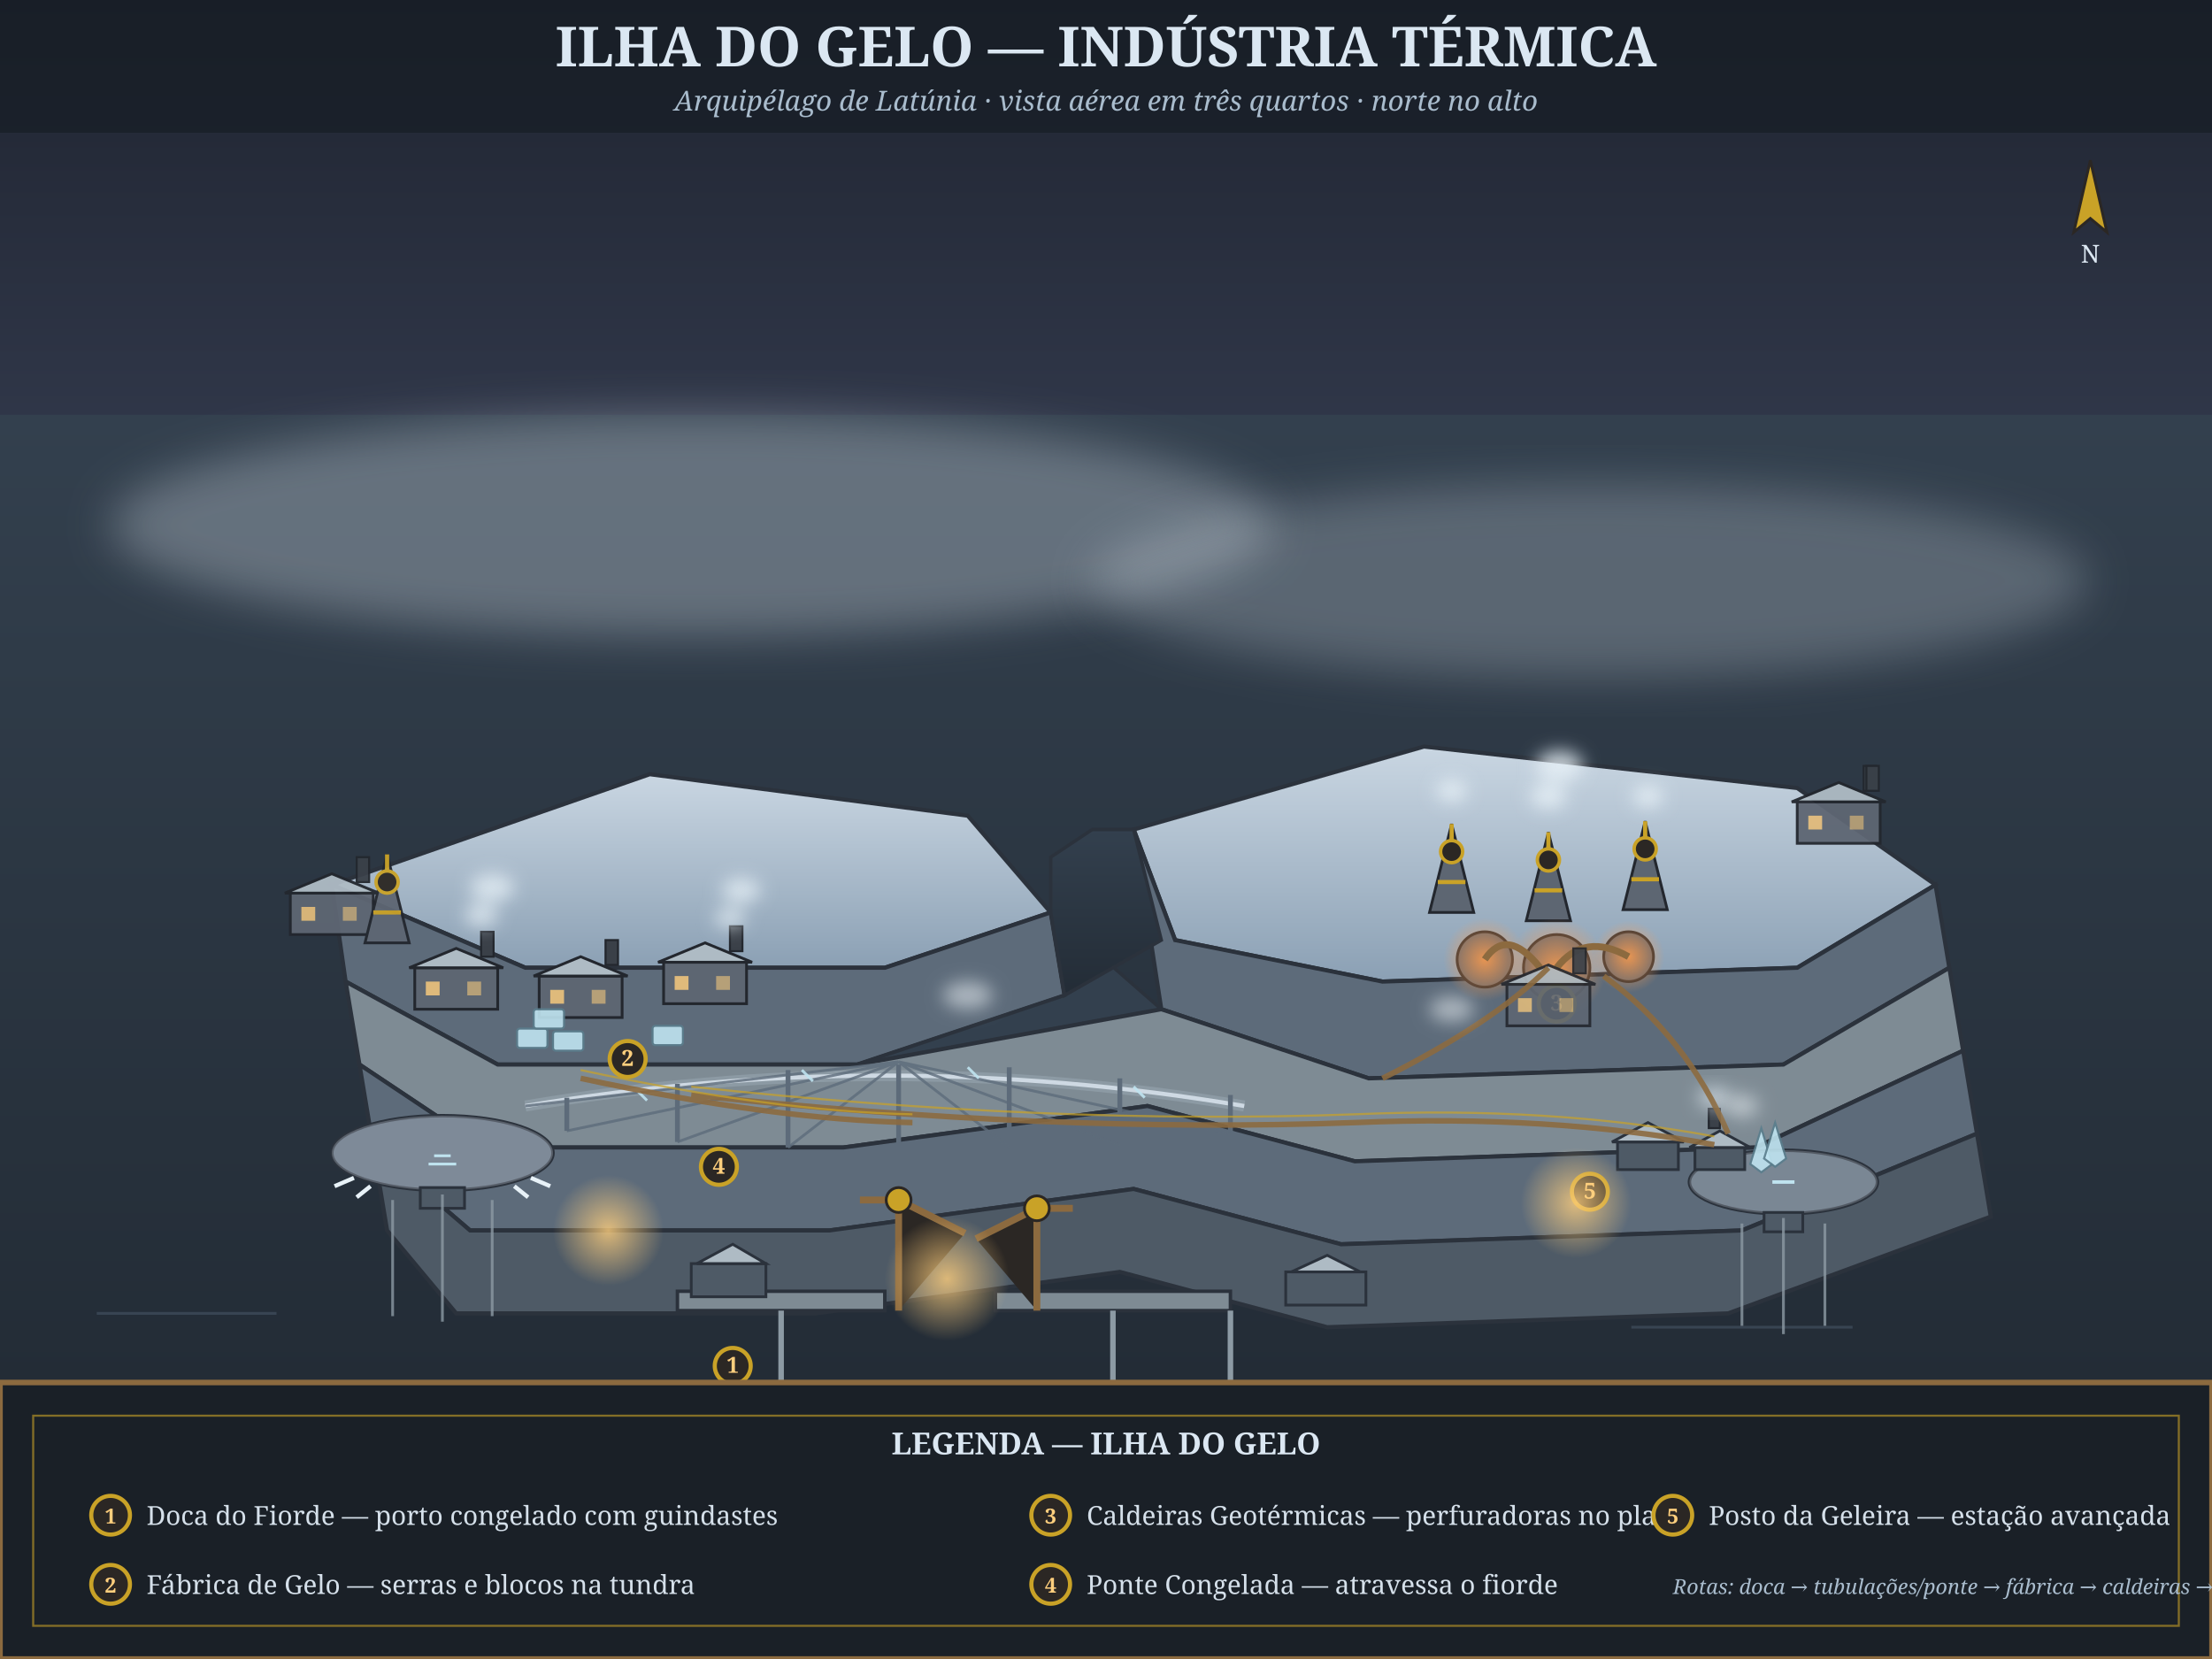
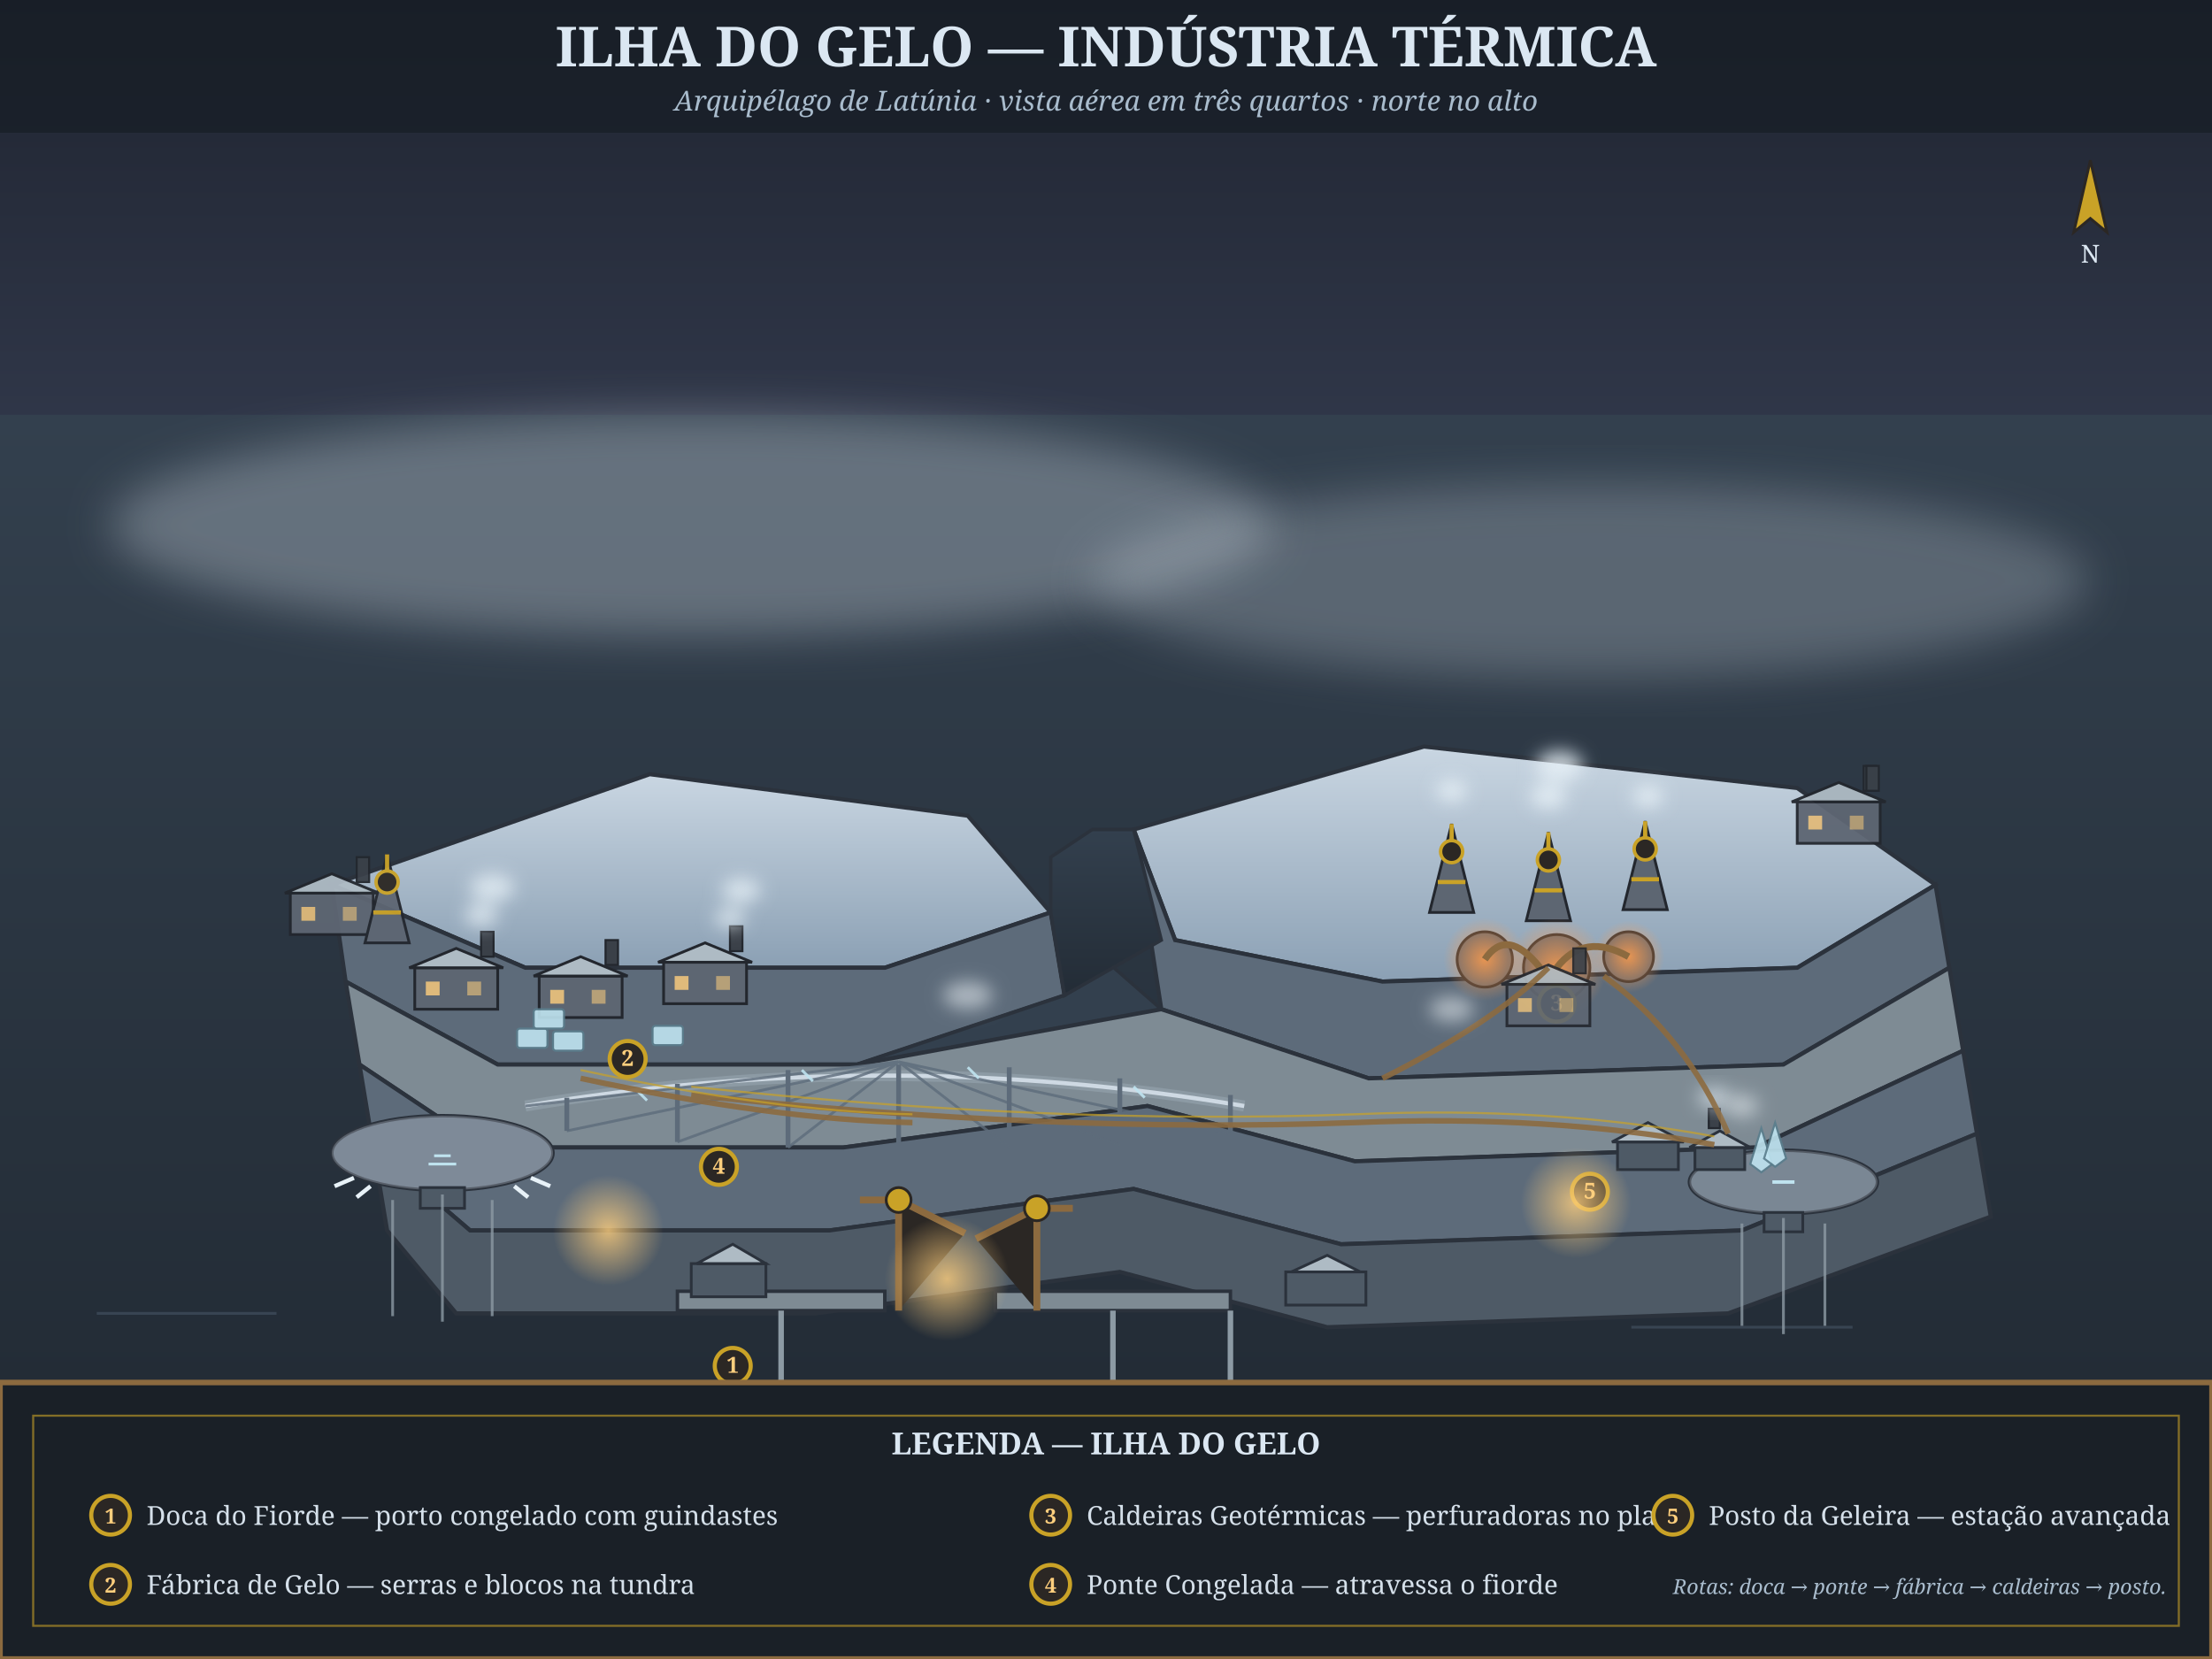
<svg xmlns="http://www.w3.org/2000/svg" width="1600" height="1200" viewBox="0 0 1600 1200">
  <defs>
    <linearGradient id="ceug" x1="0" y1="0" x2="0" y2="1">
      <stop offset="0" stop-color="#1f2430" />
      <stop offset="0.6" stop-color="#46506a" />
      <stop offset="1" stop-color="#8fa3b8" />
    </linearGradient>
    <linearGradient id="marg" x1="0" y1="0" x2="0" y2="1">
      <stop offset="0" stop-color="#33404e" />
      <stop offset="1" stop-color="#232c36" />
    </linearGradient>
    <linearGradient id="gelog" x1="0" y1="0" x2="0" y2="1">
      <stop offset="0" stop-color="#c9d6e2" />
      <stop offset="1" stop-color="#8ba0b4" />
    </linearGradient>
    <linearGradient id="tundra" x1="0" y1="0" x2="0" y2="1">
      <stop offset="0" stop-color="#9aa7ad" />
      <stop offset="1" stop-color="#6e7a80" />
    </linearGradient>
    <radialGradient id="foguaca" cx="0.5" cy="0.5" r="0.5">
      <stop offset="0" stop-color="#ff9d4d" stop-opacity="0.85" />
      <stop offset="1" stop-color="#ff9d4d" stop-opacity="0" />
    </radialGradient>
    <radialGradient id="lampg" cx="0.5" cy="0.5" r="0.5">
      <stop offset="0" stop-color="#ffcf7d" stop-opacity="0.8" />
      <stop offset="1" stop-color="#ffcf7d" stop-opacity="0" />
    </radialGradient>
    <filter id="brilhog" x="-50%" y="-50%" width="200%" height="200%">
      <feGaussianBlur stdDeviation="6" />
    </filter>
    <filter id="nevoag" x="-20%" y="-20%" width="140%" height="140%">
      <feGaussianBlur stdDeviation="16" />
    </filter>
    <g id="fabricag">
      <rect x="-30" y="-30" width="60" height="30" fill="#5d6672" stroke="#23272e" stroke-width="2" />
      <path d="M-34 -30 L0 -44 L34 -30 Z" fill="#aebbc4" stroke="#23272e" stroke-width="2" />
      <rect x="-22" y="-20" width="10" height="10" fill="#ffcf7d" opacity="0.8" />
      <rect x="8" y="-20" width="10" height="10" fill="#ffcf7d" opacity="0.55" />
      <rect x="18" y="-56" width="9" height="18" fill="#3a4048" stroke="#23272e" stroke-width="1.5" />
    </g>
    <g id="sonda">
      <path d="M-16 0 L0 -64 L16 0 Z" fill="#5d6672" stroke="#23272e" stroke-width="2" />
      <path d="M0 -64 v20 M-10 -22 h20" stroke="#c9a227" stroke-width="3" />
      <circle cy="-44" r="8" fill="#2b2724" stroke="#c9a227" stroke-width="2.5" />
    </g>
    <g id="cristal">
      <path d="M0 -26 L8 0 L0 6 L-8 0 Z" fill="#bfe3ef" stroke="#5a7d8c" stroke-width="1.5" opacity="0.9" />
    </g>
    <g id="cristalg">
      <circle r="14" fill="#2b2724" stroke="#c9a227" stroke-width="3" />
      <text y="5" text-anchor="middle" font-family="Georgia, serif" font-size="15" font-weight="bold" fill="#ffcf7d">N</text>
    </g>
  </defs>
  <rect width="1600" height="1200" fill="url(#ceug)" />
  <rect x="0" y="0" width="1600" height="96" fill="#141a22" opacity="0.6" />
  <text x="800" y="48" text-anchor="middle" font-family="Georgia, serif" font-size="40" font-weight="bold" fill="#dbe7f2">ILHA DO GELO — INDÚSTRIA TÉRMICA</text>
  <text x="800" y="80" text-anchor="middle" font-family="Georgia, serif" font-size="20" font-style="italic" fill="#a9bccd">Arquipélago de Latúnia · vista aérea em três quartos · norte no alto</text>
  <g transform="translate(1512,150)">
    <path d="M0 -34 L12 18 L0 8 L-12 18 Z" fill="#c9a227" stroke="#2b2724" stroke-width="2" />
    <text y="40" text-anchor="middle" font-family="Georgia, serif" font-size="18" fill="#dbe7f2">N</text>
  </g>
  <rect x="0" y="300" width="1600" height="700" fill="url(#marg)" />
  <g stroke="#4c5c6e" stroke-width="2" opacity="0.5">
    <path d="M70 950 h130 M250 1000 h150 M1180 960 h160 M900 1050 h170 M420 1040 h140" />
    <path d="M100 1030 h100 M1120 920 h120 M520 1080 h150 M940 930 h120" />
  </g>
  <ellipse cx="500" cy="380" rx="420" ry="80" fill="#dfe9f2" opacity="0.30" filter="url(#nevoag)" />
  <ellipse cx="1150" cy="420" rx="360" ry="70" fill="#dfe9f2" opacity="0.24" filter="url(#nevoag)" />
  <path d="M240 640 L470 560 L700 590 L760 660 L640 700 L380 700 Z" fill="url(#gelog)" stroke="#2b323c" stroke-width="3" />
  <path d="M240 640 L380 700 L640 700 L760 660 L770 720 L620 770 L360 770 L250 710 Z" fill="#5d6b7a" stroke="#2b323c" stroke-width="3" />
  <path d="M820 600 L1030 540 L1300 570 L1400 640 L1300 700 L1000 710 L850 680 Z" fill="url(#gelog)" stroke="#2b323c" stroke-width="3" />
  <path d="M820 600 L850 680 L1000 710 L1300 700 L1400 640 L1410 700 L1290 770 L990 780 L840 730 Z" fill="#5d6b7a" stroke="#2b323c" stroke-width="3" />
  <path d="M760 660 L770 720 L620 770 L840 730 L760 660 Z" fill="#33404e" stroke="#2b323c" stroke-width="2.5" />
  <path d="M760 660 L760 620 L790 600 L820 600 L840 680 L770 720 Z" fill="url(#marg)" stroke="#2b323c" stroke-width="2.5" />
  <path d="M250 710 L360 770 L620 770 L840 730 L990 780 L1290 770 L1410 700 L1420 760 L1270 830 L980 840 L830 800 L610 830 L350 830 L260 770 Z" fill="#7e8b94" stroke="#2b323c" stroke-width="3" />
  <path d="M260 770 L350 830 L610 830 L830 800 L980 840 L1270 830 L1420 760 L1430 820 L1260 890 L970 900 L820 860 L600 890 L340 890 L270 830 Z" fill="#5d6b7a" stroke="#2b323c" stroke-width="3" />
  <path d="M270 830 L340 890 L600 890 L820 860 L970 900 L1260 890 L1430 820 L1440 880 L1250 950 L960 960 L810 920 L590 950 L330 950 L280 890 Z" fill="#4e5a66" stroke="#2b323c" stroke-width="3" />
  <g transform="translate(690,948)">
    <path d="M-200 0 h150 v-14 h-150 Z M30 0 h170 v-14 h-170 Z" fill="#7e8b94" stroke="#2b323c" stroke-width="2.5" />
    <path d="M-125 0 v90 M115 0 v90 M200 0 v90" stroke="#8c9aa4" stroke-width="4" />
    <g fill="#4e5a66" stroke="#2b323c" stroke-width="2">
      <rect x="-190" y="-34" width="54" height="24" />
      <rect x="240" y="-28" width="58" height="24" />
    </g>
    <path d="M-186 -34 L-160 -48 L-136 -34 Z M244 -28 L270 -40 L294 -28 Z" fill="#aebbc4" stroke="#2b323c" stroke-width="2" />
    <g stroke="#8c6a3f" stroke-width="5" fill="#2b2724">
      <path d="M-40 0 v-80 l48 24 M-40 -80 h-28" />
      <path d="M60 0 v-74 l-44 22 M60 -74 h26" />
    </g>
    <circle cx="-40" cy="-80" r="9" fill="#c9a227" stroke="#2b2724" stroke-width="2" />
    <circle cx="60" cy="-74" r="9" fill="#c9a227" stroke="#2b2724" stroke-width="2" />
    <g transform="translate(-160,40)">
      <circle r="13" fill="#2b2724" stroke="#c9a227" stroke-width="3" />
      <text y="5" text-anchor="middle" font-family="Georgia, serif" font-size="16" font-weight="bold" fill="#ffcf7d">1</text>
    </g>
  </g>
  <g transform="translate(320,890)">
    <ellipse cx="0" cy="-56" rx="80" ry="27" fill="#5d6b7a" stroke="#2b323c" stroke-width="2.5" />
    <ellipse cx="0" cy="-56" rx="80" ry="27" fill="#dfe9f2" opacity="0.25" />
    <path d="M-64 -38 l-14 6 M-52 -32 l-10 8 M52 -32 l10 8 M64 -38 l14 6" stroke="#e8f2f8" stroke-width="3" />
    <rect x="-16" y="-31" width="32" height="15" fill="#4e5a66" stroke="#2b323c" stroke-width="2" />
    <path d="M0 -26 v92 M-36 -22 v84 M36 -22 v84" stroke="#8c9aa4" stroke-width="2" opacity="0.8" />
    <g transform="translate(0,-52)">
      <path d="M-10 4 L10 4 M-6 -2 L6 -2" stroke="#bfe3ef" stroke-width="2" />
    </g>
  </g>
  <g transform="translate(1290,905)">
    <ellipse cx="0" cy="-50" rx="68" ry="23" fill="#5d6b7a" stroke="#2b323c" stroke-width="2.5" />
    <ellipse cx="0" cy="-50" rx="68" ry="23" fill="#dfe9f2" opacity="0.22" />
    <rect x="-14" y="-28" width="28" height="14" fill="#4e5a66" stroke="#2b323c" stroke-width="2" />
    <path d="M0 -24 v84 M-30 -20 v74 M30 -20 v74" stroke="#8c9aa4" stroke-width="2" opacity="0.8" />
    <path d="M-8 -50 h16" stroke="#bfe3ef" stroke-width="2.5" />
  </g>
  <g transform="translate(420,726)">
    <use href="#fabricag" x="-90" y="4" />
    <use href="#fabricag" x="0" y="10" />
    <use href="#fabricag" x="90" y="0" />
    <g transform="translate(34,40)">
      <circle r="13" fill="#2b2724" stroke="#c9a227" stroke-width="3" />
      <text y="5" text-anchor="middle" font-family="Georgia, serif" font-size="16" font-weight="bold" fill="#ffcf7d">2</text>
    </g>
    <g fill="#e8f2f8" filter="url(#brilhog)" opacity="0.75">
      <ellipse cx="-72" cy="-64" rx="12" ry="8" />
      <ellipse cx="-64" cy="-84" rx="16" ry="10" />
      <ellipse cx="108" cy="-62" rx="11" ry="7" />
      <ellipse cx="116" cy="-82" rx="14" ry="9" />
    </g>
    <g fill="#bfe3ef" stroke="#5a7d8c" stroke-width="1.5" opacity="0.9">
      <rect x="-46" y="18" width="22" height="14" rx="2" />
      <rect x="-20" y="20" width="22" height="14" rx="2" />
      <rect x="-34" y="4" width="22" height="14" rx="2" />
      <rect x="52" y="16" width="22" height="14" rx="2" />
    </g>
  </g>
  <g transform="translate(240,676)" opacity="0.95">
    <use href="#fabricag" x="0" y="0" />
    <use href="#sonda" x="40" y="6" />
  </g>
  <g transform="translate(1120,660)">
    <use href="#sonda" x="-70" y="0" />
    <use href="#sonda" x="0" y="6" />
    <use href="#sonda" x="70" y="-2" />
    <g fill="#5d6672" stroke="#23272e" stroke-width="2">
      <circle cx="-46" cy="34" r="20" />
      <circle cx="6" cy="40" r="24" />
      <circle cx="58" cy="32" r="18" />
    </g>
    <g fill="url(#foguaca)">
      <circle cx="-46" cy="34" r="30" />
      <circle cx="6" cy="40" r="36" />
      <circle cx="58" cy="32" r="26" />
    </g>
    <path d="M-46 34 Q-30 10 -6 40 M6 40 Q26 14 58 32" stroke="#8c6a3f" stroke-width="5" fill="none" />
    <g transform="translate(6,66)">
      <circle r="13" fill="#2b2724" stroke="#c9a227" stroke-width="3" />
      <text y="5" text-anchor="middle" font-family="Georgia, serif" font-size="16" font-weight="bold" fill="#ffcf7d">3</text>
    </g>
    <g fill="#e8f2f8" filter="url(#brilhog)" opacity="0.8">
      <ellipse cx="0" cy="-84" rx="13" ry="9" />
      <ellipse cx="8" cy="-106" rx="17" ry="11" />
      <ellipse cx="-70" cy="-88" rx="11" ry="8" />
      <ellipse cx="72" cy="-84" rx="11" ry="8" />
    </g>
  </g>
  <g transform="translate(1330,610)" opacity="0.95">
    <use href="#fabricag" x="0" y="0" />
    <rect x="20" y="-56" width="9" height="18" fill="#3a4048" stroke="#23272e" stroke-width="1.5" />
  </g>
  <g transform="translate(640,800)">
    <path d="M-260 0 Q0 -44 260 0" fill="none" stroke="#8c9aa4" stroke-width="8" />
    <path d="M-260 0 Q0 -44 260 0" fill="none" stroke="#dfe9f2" stroke-width="3" opacity="0.8" />
    <path d="M-230 -6 L-230 18 M-150 -16 L-150 26 M-70 -26 L-70 30 M10 -30 L10 32 M90 -28 L90 30 M170 -20 L170 28 M250 -8 L250 20" stroke="#5d6b7a" stroke-width="3.5" />
    <path d="M-260 0 L10 -32 M-230 18 L10 -32 M-150 26 L10 -32 M-70 30 L10 -32 M90 30 L10 -32 M170 28 L10 -32 M250 20 L10 -32" stroke="#5d6b7a" stroke-width="2" opacity="0.8" />
    <g transform="translate(-120,44)">
      <circle r="13" fill="#2b2724" stroke="#c9a227" stroke-width="3" />
      <text y="5" text-anchor="middle" font-family="Georgia, serif" font-size="16" font-weight="bold" fill="#ffcf7d">4</text>
    </g>
    <g stroke="#bfe3ef" stroke-width="2" opacity="0.9">
      <path d="M-180 -12 l8 8 M-60 -26 l8 8 M60 -28 l8 8 M180 -14 l8 8" />
    </g>
  </g>
  <g transform="translate(1240,846)">
    <g fill="#4e5a66" stroke="#2b323c" stroke-width="2">
      <rect x="-70" y="-20" width="44" height="20" />
      <rect x="-14" y="-16" width="36" height="16" />
    </g>
    <path d="M-74 -20 L-48 -34 L-22 -20 Z M-18 -16 L4 -28 L26 -16 Z" fill="#aebbc4" stroke="#2b323c" stroke-width="2" />
    <rect x="-4" y="-44" width="8" height="14" fill="#3a4048" stroke="#23272e" stroke-width="1.5" />
    <ellipse cx="0" cy="-52" rx="12" ry="8" fill="#e8f2f8" opacity="0.6" filter="url(#brilhog)" />
    <use href="#cristal" x="34" y="-4" />
    <use href="#cristal" x="44" y="-8" />
    <g transform="translate(-90,16)">
      <circle r="13" fill="#2b2724" stroke="#c9a227" stroke-width="3" />
      <text y="5" text-anchor="middle" font-family="Georgia, serif" font-size="16" font-weight="bold" fill="#ffcf7d">5</text>
    </g>
  </g>
  <g transform="translate(1120,742)" opacity="0.9">
    <use href="#fabricag" x="0" y="0" />
  </g>
  <g stroke="#8c6a3f" stroke-width="4" fill="none" opacity="0.9">
    <path d="M420 780 Q560 810 660 812 M500 792 Q760 820 980 812 M980 812 Q1120 806 1240 828" />
    <path d="M1120 700 Q1080 740 1000 780 M1160 706 Q1220 750 1250 820" />
  </g>
  <g stroke="#c9a227" stroke-width="1.5" fill="none" opacity="0.7">
    <path d="M420 774 Q560 804 660 806 M500 786 Q760 814 980 806 M980 806 Q1120 800 1240 822" />
  </g>
  <g>
    <circle cx="685" cy="925" r="45" fill="url(#lampg)" />
    <circle cx="1140" cy="870" r="40" fill="url(#lampg)" />
    <circle cx="440" cy="890" r="40" fill="url(#lampg)" />
  </g>
  <g fill="#eef4f8" filter="url(#brilhog)" opacity="0.55">
    <ellipse cx="700" cy="720" rx="18" ry="10" />
    <ellipse cx="1050" cy="730" rx="16" ry="9" />
    <ellipse cx="1260" cy="800" rx="12" ry="8" />
  </g>
  <rect x="0" y="1000" width="1600" height="200" fill="#1a2027" stroke="#8c6a3f" stroke-width="4" />
  <rect x="24" y="1024" width="1552" height="152" fill="none" stroke="#c9a227" stroke-width="1.5" opacity="0.6" />
  <text x="800" y="1052" text-anchor="middle" font-family="Georgia, serif" font-size="22" font-weight="bold" fill="#dbe7f2">LEGENDA — ILHA DO GELO</text>
  <g font-family="Georgia, serif" font-size="19" fill="#d5e0ea">
    <g transform="translate(80,1096)">
      <circle r="14" fill="#2b2724" stroke="#c9a227" stroke-width="3" />
      <text y="6" text-anchor="middle" font-size="15" font-weight="bold" fill="#ffcf7d">1</text>
      <text x="26" y="7">Doca do Fiorde — porto congelado com guindastes</text>
    </g>
    <g transform="translate(80,1146)">
      <circle r="14" fill="#2b2724" stroke="#c9a227" stroke-width="3" />
      <text y="6" text-anchor="middle" font-size="15" font-weight="bold" fill="#ffcf7d">2</text>
      <text x="26" y="7">Fábrica de Gelo — serras e blocos na tundra</text>
    </g>
    <g transform="translate(760,1096)">
      <circle r="14" fill="#2b2724" stroke="#c9a227" stroke-width="3" />
      <text y="6" text-anchor="middle" font-size="15" font-weight="bold" fill="#ffcf7d">3</text>
      <text x="26" y="7">Caldeiras Geotérmicas — perfuradoras no platô</text>
    </g>
    <g transform="translate(760,1146)">
      <circle r="14" fill="#2b2724" stroke="#c9a227" stroke-width="3" />
      <text y="6" text-anchor="middle" font-size="15" font-weight="bold" fill="#ffcf7d">4</text>
      <text x="26" y="7">Ponte Congelada — atravessa o fiorde</text>
    </g>
    <g transform="translate(1210,1096)">
      <circle r="14" fill="#2b2724" stroke="#c9a227" stroke-width="3" />
      <text y="6" text-anchor="middle" font-size="15" font-weight="bold" fill="#ffcf7d">5</text>
      <text x="26" y="7">Posto da Geleira — estação avançada</text>
    </g>
    <g transform="translate(1210,1146)">
-       <text y="7" font-size="15" font-style="italic" fill="#a9bccd">Rotas: doca → tubulações/ponte → fábrica → caldeiras → posto.</text>
+       <text y="7" font-size="15" font-style="italic" fill="#a9bccd">Rotas: doca → ponte → fábrica → caldeiras → posto.</text>
    </g>
  </g>
</svg>
